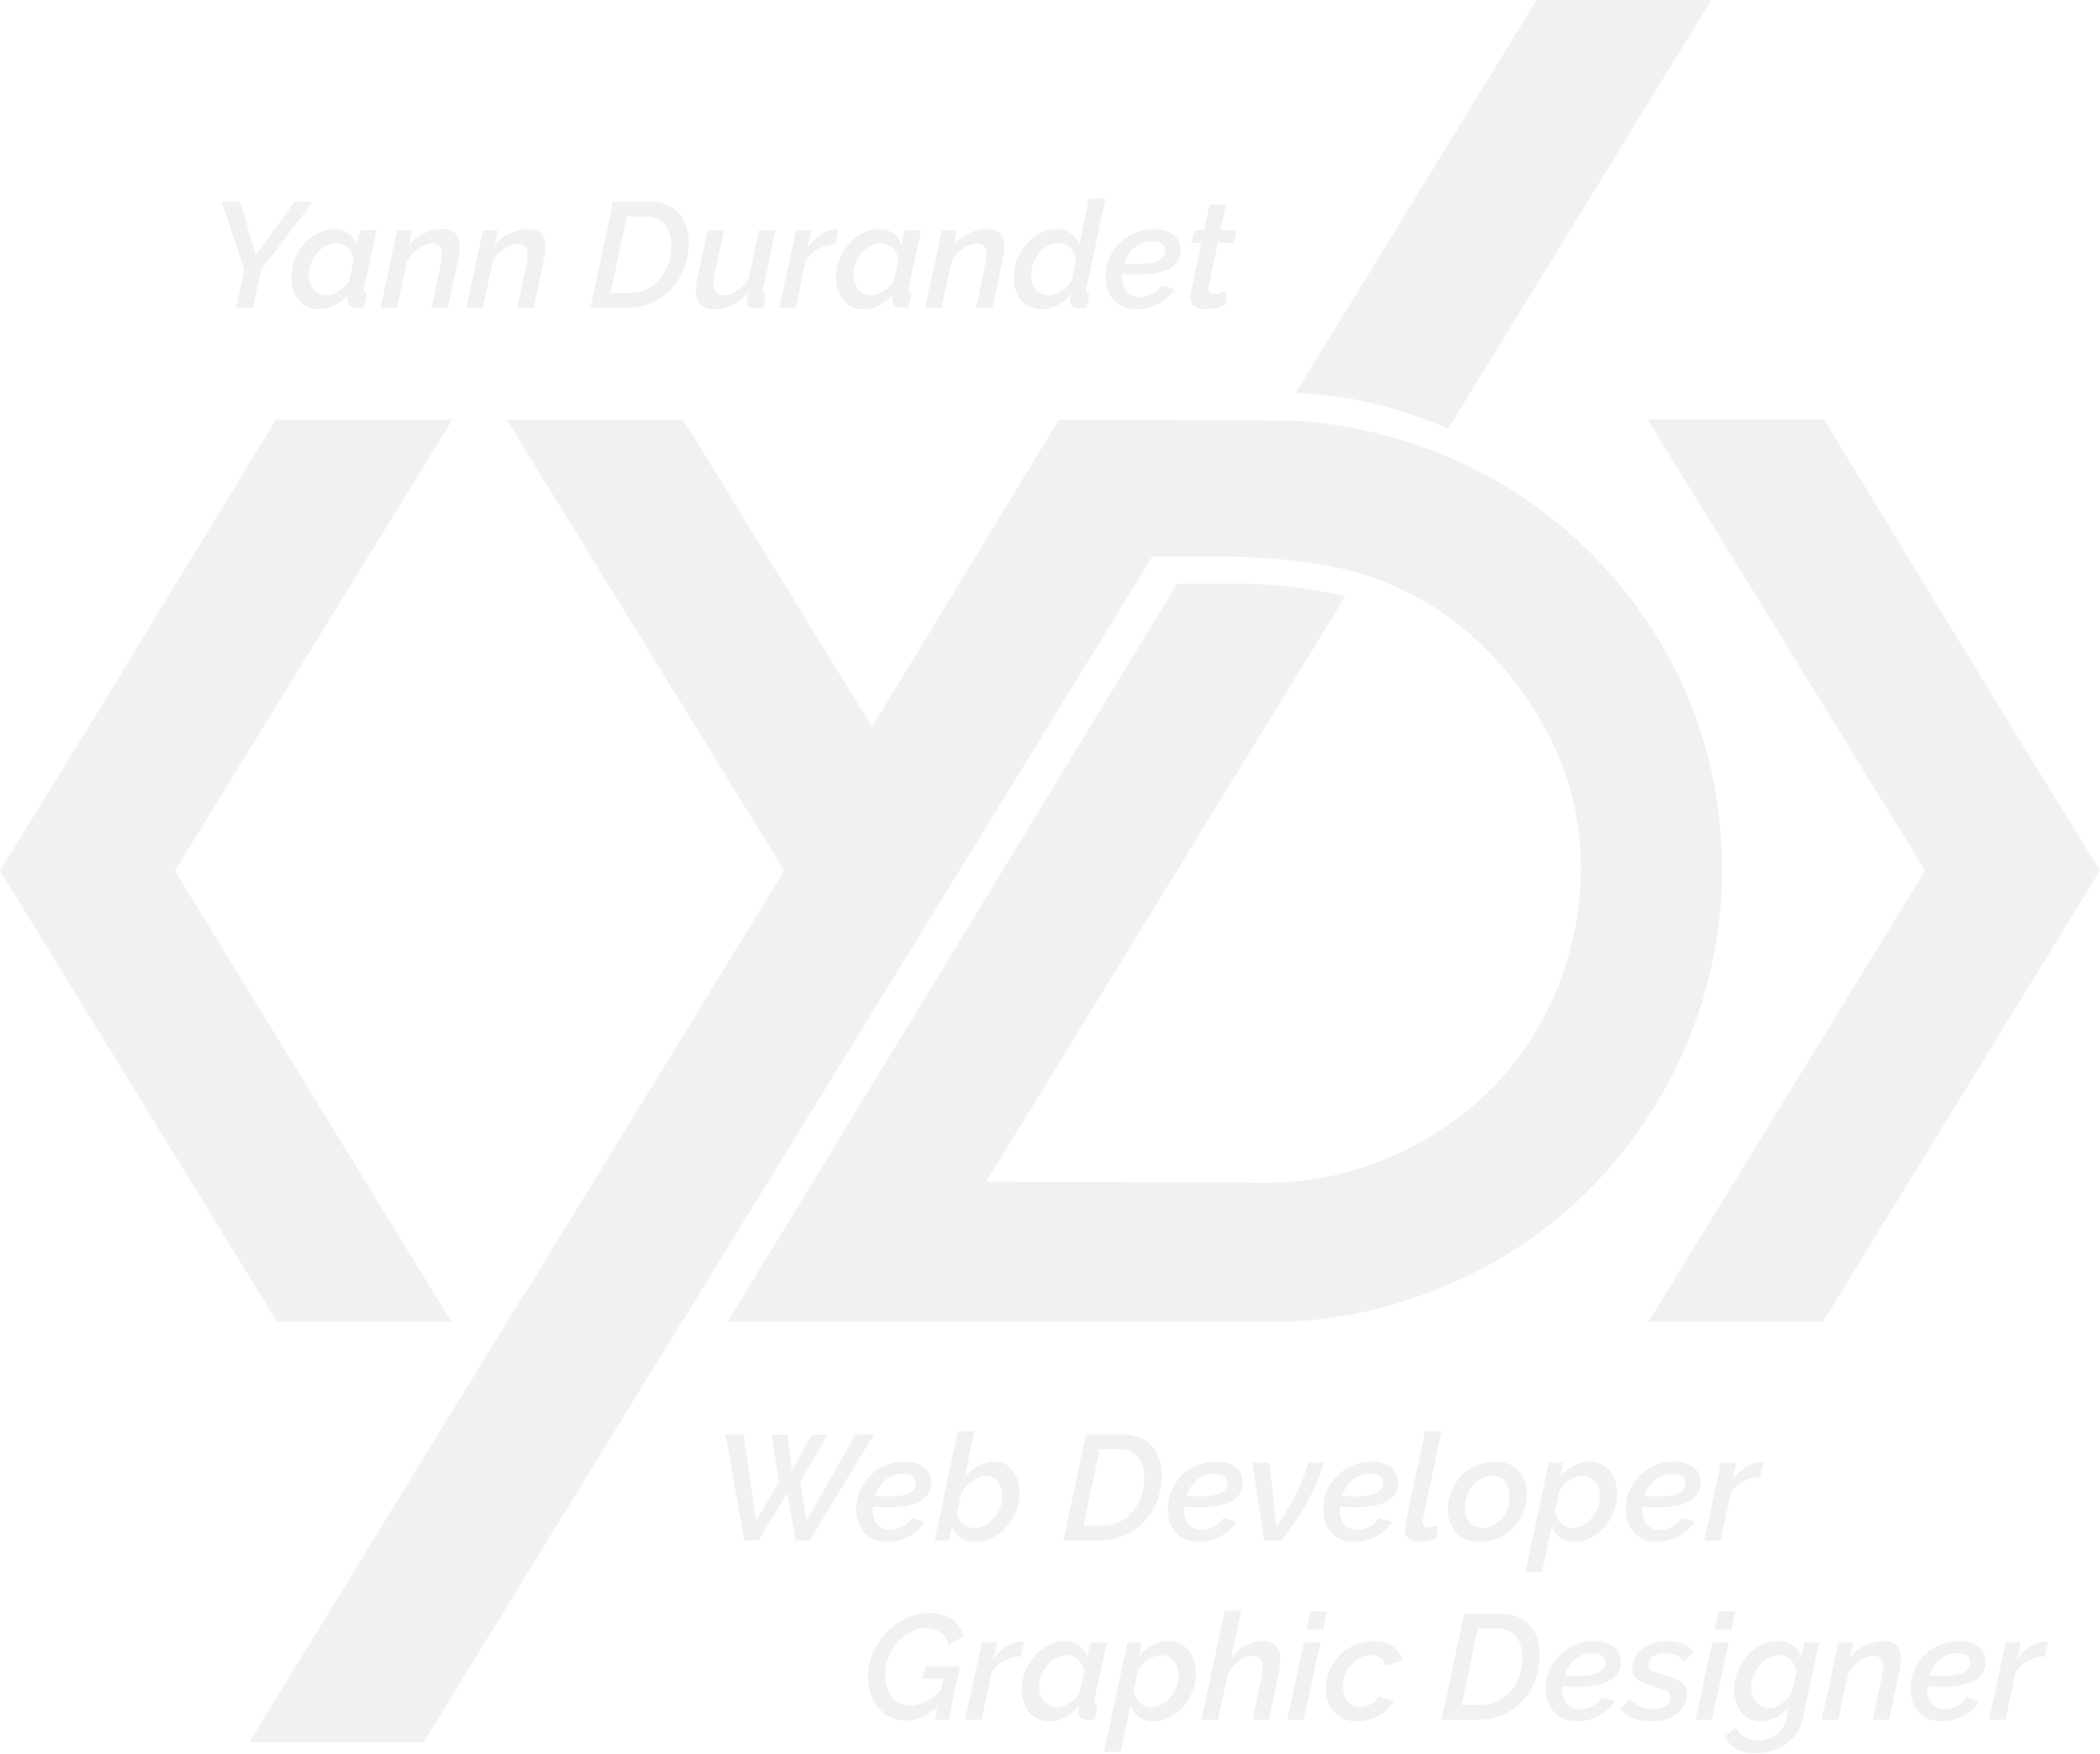
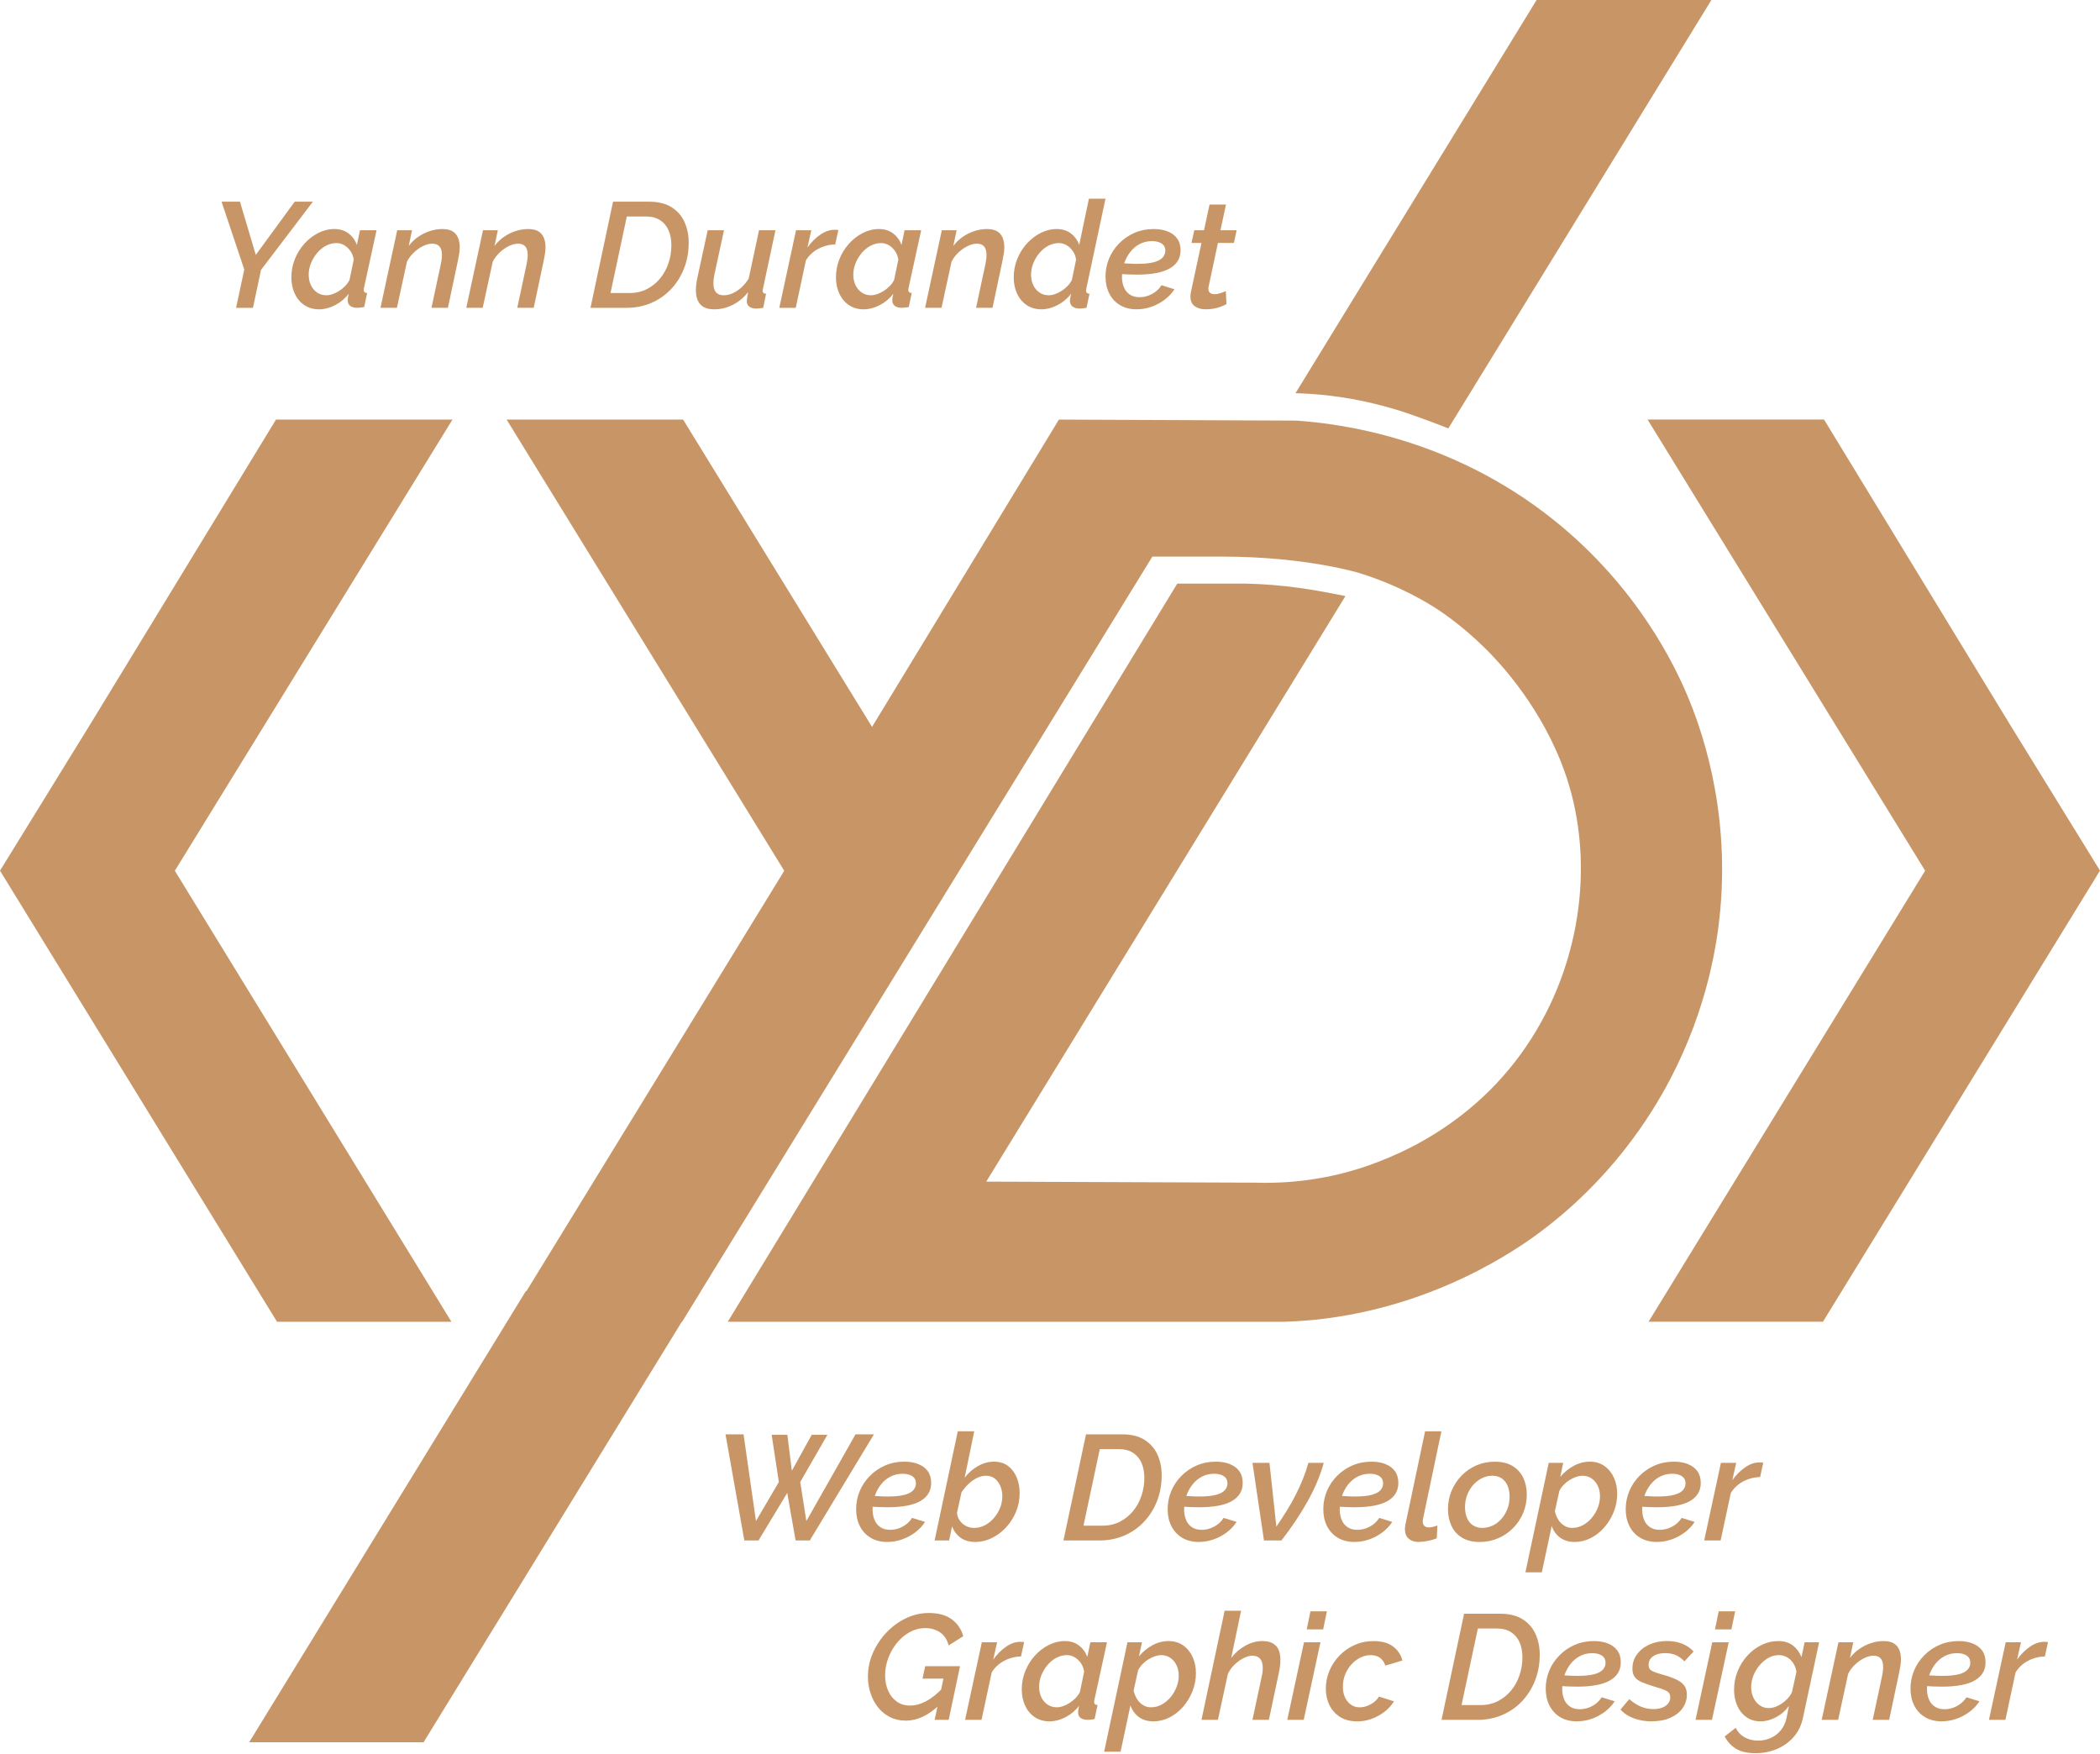
<svg xmlns="http://www.w3.org/2000/svg" id="Calque_1" data-name="Calque 1" viewBox="0 0 1011.41 844.34">
  <defs>
-     <style>
+     <style id="logoStyles">
      .cls-1 {
-         fill: #f1f1f1;
+         fill: #C89666;
      }

      .cls-2 {
-         fill: #f1f1f1;
+         fill: #C89666;
      }

      .cls-3 {
-         fill: #f1f1f1;
+         fill: #C89666;
      }
    </style>
  </defs>
  <path class="cls-3" d="m748.5,250.57c-49.7-39.84-102.86-46.51-124-48-38.17-.17-76.33-.33-114.5-.5-30,49.33-60,98.67-90,148-30.33-49.33-60.67-98.67-91-148h-85c44.57,72.43,89.14,144.86,133.71,217.29-44.4,72.4-88.8,144.8-133.21,217.21h84c75.5-122.83,151-245.67,226.5-368.5h6c2.33,0,4.67,0,7,0,1.67,0,3.33,0,5,0h16c40.52.03,66,8,66,8,19.89,6.24,33.38,14.79,37.5,17.5,3.48,2.29,14.81,10,27,23,6.45,6.88,26.42,29.42,36,61,13.08,43.11,4.37,95.07-26,134-30.62,39.25-72.26,50.96-85,54-16.24,3.87-30.27,4.32-40,4-43.17-.17-86.33-.33-129.5-.5,57.67-94,115.33-188,173-282-1.01-.21-2.78-.58-5-1-9.5-1.82-24.52-4.63-43-5t-2.73,0c-2.76,0-5.52,0-8.27,0-1.13,0-18.61,0-22,0-72.17,118.5-144.33,237-216.5,355.5,89.33,0,178.67,0,268,0,3.52-.11,8.73-.35,15-1,57.82-5.95,98.1-34.63,108-42,34.15-25.43,53.23-55.32,63-74,17.99-34.4,22.56-65.42,24-81,4.7-50.97-9.98-89.82-16-104-5.69-13.4-23.5-51.54-64-84Z" />
  <g>
    <path class="cls-1" d="m349.4,690.77h8.71l5.98,41.76,11.02-18.79-3.46-22.75h7.56l2.16,17.35,9.58-17.35h7.56l-13.1,22.75,2.95,18.79,23.69-41.76h8.86l-30.89,51.12h-6.84l-4.03-22.9-13.82,22.9h-6.84l-9.07-51.12Z" />
    <path class="cls-1" d="m427.38,742.61c-3.17,0-5.88-.69-8.14-2.07-2.26-1.38-3.97-3.26-5.15-5.64-1.18-2.38-1.76-5.06-1.76-8.06s.58-6,1.73-8.74,2.78-5.17,4.9-7.31c2.11-2.14,4.57-3.82,7.38-5.03,2.81-1.21,5.87-1.82,9.18-1.82,2.59,0,4.86.39,6.8,1.18,1.94.78,3.46,1.92,4.54,3.42,1.08,1.5,1.62,3.39,1.62,5.67,0,3.8-1.74,6.7-5.22,8.7-3.48,2-8.77,2.99-15.88,2.99-1.34,0-2.86-.04-4.54-.11-1.68-.07-3.58-.2-5.69-.4l1.08-5.11c1.92.1,3.62.19,5.11.29,1.49.1,2.88.14,4.18.14,3.41,0,6.1-.26,8.06-.78,1.97-.52,3.38-1.26,4.25-2.22.86-.97,1.3-2.06,1.3-3.28,0-1.08-.26-1.95-.79-2.61-.53-.66-1.27-1.16-2.23-1.52-.96-.35-2.11-.53-3.46-.53-2.11,0-4.06.46-5.83,1.39-1.78.92-3.3,2.2-4.57,3.84-1.27,1.63-2.26,3.47-2.95,5.51-.7,2.04-1.04,4.19-1.04,6.46,0,1.8.3,3.45.9,4.94.6,1.49,1.54,2.68,2.81,3.55,1.27.88,2.87,1.31,4.79,1.31,2.06,0,4.06-.51,5.98-1.55,1.92-1.03,3.43-2.44,4.54-4.21l6.26,1.94c-1.2,1.87-2.76,3.54-4.68,5-1.92,1.46-4.04,2.6-6.37,3.42-2.33.82-4.69,1.22-7.09,1.22Z" />
    <path class="cls-1" d="m469.71,742.61c-2.88,0-5.26-.69-7.13-2.07-1.87-1.38-3.22-3.19-4.03-5.42l-1.44,6.77h-6.98l11.16-52.56h7.92l-4.61,22.32c1.82-2.33,3.96-4.2,6.41-5.6,2.45-1.4,5.02-2.11,7.7-2.11s5.02.7,6.84,2.11c1.82,1.4,3.2,3.25,4.14,5.53.94,2.28,1.4,4.78,1.4,7.49,0,3.19-.59,6.19-1.76,9.02-1.18,2.83-2.78,5.34-4.82,7.53-2.04,2.19-4.33,3.9-6.88,5.14-2.54,1.24-5.18,1.85-7.92,1.85Zm-.43-6.77c1.73,0,3.4-.41,5-1.24,1.61-.83,3.05-1.96,4.32-3.41,1.27-1.44,2.28-3.08,3.02-4.9.74-1.82,1.12-3.73,1.12-5.71,0-1.75-.31-3.37-.94-4.86-.62-1.49-1.51-2.7-2.66-3.62-1.15-.92-2.59-1.38-4.32-1.38-1.44,0-2.89.37-4.36,1.1-1.46.73-2.82,1.7-4.07,2.9-1.25,1.2-2.35,2.54-3.31,4l-2.16,9.84c.1,1.37.53,2.61,1.3,3.71.77,1.11,1.76,1.98,2.99,2.62s2.58.96,4.07.96Z" />
    <path class="cls-1" d="m523.06,690.77h17.35c4.37,0,7.96.88,10.77,2.63,2.81,1.75,4.89,4.12,6.26,7.09,1.37,2.98,2.05,6.31,2.05,10.01,0,4.51-.76,8.68-2.27,12.49-1.51,3.82-3.61,7.14-6.3,9.97-2.69,2.83-5.86,5.03-9.51,6.59-3.65,1.56-7.61,2.34-11.88,2.34h-17.35l10.87-51.12Zm7.99,43.99c3.07,0,5.84-.64,8.32-1.91,2.47-1.27,4.58-2.98,6.34-5.11,1.75-2.13,3.1-4.58,4.03-7.34.94-2.76,1.4-5.65,1.4-8.68,0-2.74-.46-5.14-1.37-7.2-.91-2.06-2.28-3.68-4.11-4.86-1.82-1.18-4.08-1.76-6.77-1.76h-9.21l-7.85,36.86h9.22Z" />
    <path class="cls-1" d="m577.42,742.61c-3.17,0-5.88-.69-8.14-2.07-2.26-1.38-3.97-3.26-5.15-5.64-1.18-2.38-1.76-5.06-1.76-8.06s.58-6,1.73-8.74,2.78-5.17,4.9-7.31c2.11-2.14,4.57-3.82,7.38-5.03,2.81-1.21,5.87-1.82,9.18-1.82,2.59,0,4.86.39,6.8,1.18,1.94.78,3.46,1.92,4.54,3.42,1.08,1.5,1.62,3.39,1.62,5.67,0,3.8-1.74,6.7-5.22,8.7-3.48,2-8.77,2.99-15.88,2.99-1.34,0-2.86-.04-4.54-.11-1.68-.07-3.58-.2-5.69-.4l1.08-5.11c1.92.1,3.62.19,5.11.29,1.49.1,2.88.14,4.18.14,3.41,0,6.1-.26,8.06-.78,1.97-.52,3.38-1.26,4.25-2.22.86-.97,1.3-2.06,1.3-3.28,0-1.08-.26-1.95-.79-2.61-.53-.66-1.27-1.16-2.23-1.52-.96-.35-2.11-.53-3.46-.53-2.11,0-4.06.46-5.83,1.39-1.78.92-3.3,2.2-4.57,3.84-1.27,1.63-2.26,3.47-2.95,5.51-.7,2.04-1.04,4.19-1.04,6.46,0,1.8.3,3.45.9,4.94.6,1.49,1.54,2.68,2.81,3.55,1.27.88,2.87,1.31,4.79,1.31,2.06,0,4.06-.51,5.98-1.55,1.92-1.03,3.43-2.44,4.54-4.21l6.26,1.94c-1.2,1.87-2.76,3.54-4.68,5-1.92,1.46-4.04,2.6-6.37,3.42-2.33.82-4.69,1.22-7.09,1.22Z" />
    <path class="cls-1" d="m603.2,704.52h8.21l3.31,30.72c1.82-2.67,3.52-5.26,5.08-7.79,1.56-2.52,2.98-5.04,4.25-7.54,1.27-2.5,2.42-5.04,3.46-7.61,1.03-2.57,1.91-5.17,2.63-7.79h7.42c-1.73,6.19-4.34,12.41-7.85,18.65-3.5,6.24-7.68,12.48-12.53,18.72h-8.42l-5.54-37.37Z" />
    <path class="cls-1" d="m652.38,742.61c-3.17,0-5.88-.69-8.14-2.07-2.26-1.38-3.97-3.26-5.15-5.64-1.18-2.38-1.76-5.06-1.76-8.06s.58-6,1.73-8.74,2.78-5.17,4.9-7.31c2.11-2.14,4.57-3.82,7.38-5.03,2.81-1.21,5.87-1.82,9.18-1.82,2.59,0,4.86.39,6.8,1.18,1.94.78,3.46,1.92,4.54,3.42,1.08,1.5,1.62,3.39,1.62,5.67,0,3.8-1.74,6.7-5.22,8.7-3.48,2-8.77,2.99-15.88,2.99-1.34,0-2.86-.04-4.54-.11-1.68-.07-3.58-.2-5.69-.4l1.08-5.11c1.92.1,3.62.19,5.11.29,1.49.1,2.88.14,4.18.14,3.41,0,6.1-.26,8.06-.78,1.97-.52,3.38-1.26,4.25-2.22.86-.97,1.3-2.06,1.3-3.28,0-1.08-.26-1.95-.79-2.61-.53-.66-1.27-1.16-2.23-1.52-.96-.35-2.11-.53-3.46-.53-2.11,0-4.06.46-5.83,1.39-1.78.92-3.3,2.2-4.57,3.84-1.27,1.63-2.26,3.47-2.95,5.51-.7,2.04-1.04,4.19-1.04,6.46,0,1.8.3,3.45.9,4.94.6,1.49,1.54,2.68,2.81,3.55,1.27.88,2.87,1.31,4.79,1.31,2.06,0,4.06-.51,5.98-1.55,1.92-1.03,3.43-2.44,4.54-4.21l6.26,1.94c-1.2,1.87-2.76,3.54-4.68,5-1.92,1.46-4.04,2.6-6.37,3.42-2.33.82-4.69,1.22-7.09,1.22Z" />
    <path class="cls-1" d="m683.48,742.61c-2.16,0-3.84-.53-5.04-1.59s-1.8-2.58-1.8-4.55c0-.38.02-.79.07-1.23.05-.43.12-.84.22-1.23l9.43-44.69h7.85l-8.78,41.82c-.05.24-.1.48-.14.72-.05.24-.07.48-.07.72,0,2.02,1.03,3.03,3.1,3.03.53,0,1.16-.1,1.91-.29.74-.19,1.43-.41,2.05-.65l-.29,6.19c-1.2.48-2.6.89-4.21,1.22-1.61.33-3.04.5-4.28.5Z" />
    <path class="cls-1" d="m712.64,742.61c-3.46,0-6.32-.71-8.6-2.14-2.28-1.43-3.96-3.34-5.04-5.74-1.08-2.4-1.62-5.03-1.62-7.88,0-3.09.56-6.02,1.69-8.77,1.13-2.76,2.72-5.21,4.79-7.35,2.06-2.14,4.46-3.8,7.2-4.99,2.74-1.19,5.69-1.78,8.86-1.78,3.5,0,6.4.71,8.68,2.14,2.28,1.43,3.97,3.33,5.08,5.71,1.1,2.38,1.66,5.02,1.66,7.92,0,3.09-.56,6.02-1.69,8.77-1.13,2.76-2.72,5.2-4.79,7.31-2.06,2.12-4.48,3.78-7.24,4.99-2.76,1.21-5.75,1.82-8.96,1.82Zm1.3-6.77c1.68,0,3.31-.37,4.9-1.1s2.99-1.79,4.21-3.16c1.22-1.37,2.2-2.97,2.92-4.79.72-1.82,1.08-3.82,1.08-6,0-1.99-.31-3.73-.94-5.22-.62-1.49-1.56-2.67-2.81-3.55-1.25-.88-2.78-1.31-4.61-1.31-1.68,0-3.3.38-4.86,1.14-1.56.76-2.96,1.82-4.21,3.19-1.25,1.37-2.23,2.98-2.95,4.83-.72,1.84-1.08,3.83-1.08,5.96,0,1.94.31,3.67.94,5.18.62,1.51,1.57,2.7,2.84,3.55,1.27.85,2.79,1.28,4.57,1.28Z" />
    <path class="cls-1" d="m745.9,704.52h6.98l-1.44,6.77c1.87-2.23,4.04-4.02,6.52-5.35,2.47-1.33,5.05-2,7.74-2s5.09.7,7.06,2.11c1.97,1.4,3.48,3.27,4.54,5.6,1.06,2.33,1.58,4.92,1.58,7.78,0,3-.55,5.89-1.66,8.67s-2.6,5.27-4.5,7.45c-1.9,2.19-4.08,3.91-6.55,5.17-2.47,1.26-5.08,1.89-7.81,1.89s-5.18-.71-7.06-2.14-3.19-3.28-3.96-5.56l-4.75,22.32h-7.92l11.23-52.7Zm11.3,31.32c1.82,0,3.54-.44,5.15-1.31,1.61-.88,3.02-2.04,4.25-3.48,1.22-1.44,2.2-3.07,2.92-4.9.72-1.82,1.08-3.66,1.08-5.5s-.35-3.51-1.04-5c-.7-1.49-1.68-2.68-2.95-3.58-1.27-.9-2.77-1.35-4.5-1.35-.96,0-1.98.19-3.06.57-1.08.38-2.15.9-3.2,1.56-1.06.66-2,1.44-2.84,2.33-.84.9-1.5,1.84-1.98,2.83l-2.16,9.77c.33,1.51.88,2.87,1.62,4.07.74,1.2,1.7,2.17,2.88,2.9,1.17.73,2.46,1.1,3.85,1.1Z" />
    <path class="cls-1" d="m798.03,742.61c-3.17,0-5.88-.69-8.14-2.07-2.26-1.38-3.97-3.26-5.15-5.64-1.18-2.38-1.76-5.06-1.76-8.06s.58-6,1.73-8.74,2.78-5.17,4.9-7.31c2.11-2.14,4.57-3.82,7.38-5.03,2.81-1.21,5.87-1.82,9.18-1.82,2.59,0,4.86.39,6.8,1.18,1.94.78,3.46,1.92,4.54,3.42,1.08,1.5,1.62,3.39,1.62,5.67,0,3.8-1.74,6.7-5.22,8.7-3.48,2-8.77,2.99-15.88,2.99-1.34,0-2.86-.04-4.54-.11-1.68-.07-3.58-.2-5.69-.4l1.08-5.11c1.92.1,3.62.19,5.11.29,1.49.1,2.88.14,4.18.14,3.41,0,6.1-.26,8.06-.78,1.97-.52,3.38-1.26,4.25-2.22.86-.97,1.3-2.06,1.3-3.28,0-1.08-.26-1.95-.79-2.61-.53-.66-1.27-1.16-2.23-1.52-.96-.35-2.11-.53-3.46-.53-2.11,0-4.06.46-5.83,1.39-1.78.92-3.3,2.2-4.57,3.84-1.27,1.63-2.26,3.47-2.95,5.51-.7,2.04-1.04,4.19-1.04,6.46,0,1.8.3,3.45.9,4.94.6,1.49,1.54,2.68,2.81,3.55,1.27.88,2.87,1.31,4.79,1.31,2.06,0,4.06-.51,5.98-1.55,1.92-1.03,3.43-2.44,4.54-4.21l6.26,1.94c-1.2,1.87-2.76,3.54-4.68,5-1.92,1.46-4.04,2.6-6.37,3.42-2.33.82-4.69,1.22-7.09,1.22Z" />
    <path class="cls-1" d="m828.85,704.52h7.34l-1.87,8.36c1.82-2.57,3.89-4.64,6.19-6.22,2.3-1.57,4.58-2.36,6.84-2.36.48,0,.86.01,1.15.04.29.02.53.06.72.11l-1.51,6.91c-2.83.05-5.52.73-8.06,2.06-2.54,1.33-4.56,3.19-6.05,5.61l-4.9,22.86h-7.92l8.06-37.37Z" />
    <path class="cls-1" d="m436.09,828.65c-2.74,0-5.22-.56-7.45-1.69-2.23-1.13-4.13-2.66-5.69-4.61-1.56-1.94-2.77-4.2-3.64-6.77-.86-2.57-1.3-5.29-1.3-8.17,0-3.98.82-7.81,2.45-11.48,1.63-3.67,3.83-6.95,6.59-9.83,2.76-2.88,5.89-5.15,9.4-6.8,3.5-1.66,7.15-2.48,10.94-2.48,4.61,0,8.28,1.02,11.02,3.06,2.74,2.04,4.58,4.74,5.54,8.1l-7.06,4.46c-.72-2.78-2.09-4.87-4.1-6.26-2.02-1.39-4.42-2.09-7.2-2.09-2.59,0-5.05.64-7.38,1.91-2.33,1.27-4.38,2.99-6.16,5.15-1.78,2.16-3.18,4.6-4.21,7.31-1.03,2.71-1.55,5.48-1.55,8.32s.48,5.21,1.44,7.42c.96,2.21,2.34,3.96,4.14,5.26,1.8,1.3,3.92,1.94,6.37,1.94,2.59,0,5.21-.71,7.85-2.12,2.64-1.42,5.3-3.54,7.99-6.37l-1.66,8.21c-2.69,2.54-5.38,4.44-8.06,5.69-2.69,1.25-5.45,1.87-8.28,1.87Zm18.29-20.23h-10.08l1.3-5.98h16.78l-5.47,25.85h-6.77l4.25-19.87Z" />
    <path class="cls-1" d="m472.88,790.92h7.34l-1.87,8.36c1.82-2.57,3.89-4.64,6.19-6.22,2.3-1.57,4.58-2.36,6.84-2.36.48,0,.86.01,1.15.04.29.02.53.06.72.11l-1.51,6.91c-2.83.05-5.52.73-8.06,2.06-2.54,1.33-4.56,3.19-6.05,5.61l-4.9,22.86h-7.92l8.06-37.37Z" />
    <path class="cls-1" d="m505.5,829.01c-2.78,0-5.18-.69-7.2-2.07-2.02-1.38-3.55-3.23-4.61-5.56-1.06-2.33-1.58-4.92-1.58-7.78,0-3.04.55-5.96,1.66-8.74,1.1-2.78,2.63-5.25,4.57-7.42,1.94-2.16,4.16-3.89,6.66-5.17,2.5-1.28,5.11-1.93,7.85-1.93s5.04.74,6.91,2.21,3.17,3.31,3.89,5.49l1.51-7.13h7.99l-6.05,27.7c-.05.24-.08.44-.11.6-.02.17-.04.32-.04.46,0,.94.55,1.44,1.66,1.48l-1.44,6.77c-.67.1-1.27.18-1.8.25-.53.07-1.01.11-1.44.11-1.49,0-2.64-.3-3.46-.91-.82-.61-1.22-1.48-1.22-2.61,0-.22.01-.5.04-.81.02-.32.07-.68.14-1.08.07-.41.18-.86.32-1.35-1.87,2.38-4.09,4.22-6.66,5.53-2.57,1.31-5.1,1.96-7.6,1.96Zm3.46-6.77c.96,0,1.98-.19,3.06-.57,1.08-.38,2.14-.9,3.17-1.56,1.03-.66,1.98-1.44,2.84-2.33s1.56-1.86,2.09-2.9l2.02-9.77c-.19-1.51-.7-2.87-1.51-4.07-.82-1.2-1.81-2.16-2.99-2.87-1.18-.71-2.44-1.06-3.78-1.06-1.82,0-3.54.44-5.15,1.31-1.61.88-3.02,2.05-4.25,3.51-1.22,1.47-2.2,3.1-2.92,4.9-.72,1.8-1.08,3.62-1.08,5.46s.35,3.57,1.04,5.04c.7,1.47,1.68,2.65,2.95,3.55,1.27.9,2.77,1.35,4.5,1.35Z" />
    <path class="cls-1" d="m543.01,790.92h6.98l-1.44,6.77c1.87-2.23,4.04-4.02,6.52-5.35,2.47-1.33,5.05-2,7.74-2s5.09.7,7.06,2.11c1.97,1.4,3.48,3.27,4.54,5.6,1.06,2.33,1.58,4.92,1.58,7.78,0,3-.55,5.89-1.66,8.67s-2.6,5.27-4.5,7.45c-1.9,2.19-4.08,3.91-6.55,5.17-2.47,1.26-5.08,1.89-7.81,1.89s-5.18-.71-7.06-2.14-3.19-3.28-3.96-5.56l-4.75,22.32h-7.92l11.23-52.7Zm11.3,31.32c1.82,0,3.54-.44,5.15-1.31,1.61-.88,3.02-2.04,4.25-3.48,1.22-1.44,2.2-3.07,2.92-4.9.72-1.82,1.08-3.66,1.08-5.5s-.35-3.51-1.04-5c-.7-1.49-1.68-2.68-2.95-3.58-1.27-.9-2.77-1.35-4.5-1.35-.96,0-1.98.19-3.06.57-1.08.38-2.15.9-3.2,1.56-1.06.66-2,1.44-2.84,2.33-.84.9-1.5,1.84-1.98,2.83l-2.16,9.77c.33,1.51.88,2.87,1.62,4.07.74,1.2,1.7,2.17,2.88,2.9,1.17.73,2.46,1.1,3.85,1.1Z" />
    <path class="cls-1" d="m589.81,775.73h7.92l-4.75,22.75c1.92-2.52,4.21-4.5,6.88-5.96s5.36-2.18,8.1-2.18c2.16,0,3.89.39,5.18,1.18,1.3.79,2.21,1.86,2.74,3.21.53,1.36.79,2.91.79,4.67,0,.95-.06,1.94-.18,2.96-.12,1.02-.3,2.08-.54,3.17l-4.82,22.75h-7.92l4.46-20.85c.19-.81.32-1.55.4-2.24s.11-1.34.11-1.96c0-1.95-.43-3.4-1.3-4.38-.86-.97-2.09-1.46-3.67-1.46-1.3,0-2.7.38-4.21,1.13s-2.95,1.78-4.32,3.08c-1.37,1.3-2.46,2.79-3.28,4.49l-4.82,22.18h-7.92l11.16-52.56Z" />
    <path class="cls-1" d="m628.04,790.92h7.92l-8.06,37.37h-7.92l8.06-37.37Zm3.1-14.9h7.92l-1.8,8.71h-7.92l1.8-8.71Z" />
    <path class="cls-1" d="m653.6,829.01c-3.26,0-6.01-.71-8.24-2.14-2.23-1.43-3.92-3.33-5.08-5.71-1.15-2.38-1.73-5.02-1.73-7.92s.58-5.86,1.73-8.59c1.15-2.73,2.76-5.17,4.82-7.31,2.06-2.14,4.5-3.84,7.31-5.1,2.81-1.26,5.87-1.89,9.18-1.89,3.89,0,6.98.85,9.29,2.56,2.3,1.7,3.82,3.97,4.54,6.8l-8.21,2.45c-.53-1.63-1.38-2.88-2.56-3.74-1.18-.86-2.65-1.3-4.43-1.3s-3.4.39-5,1.17c-1.61.78-3.05,1.87-4.32,3.27-1.27,1.4-2.28,3-3.02,4.83-.75,1.82-1.12,3.8-1.12,5.93,0,1.94.33,3.64,1.01,5.11.67,1.47,1.62,2.64,2.84,3.51,1.22.88,2.63,1.31,4.21,1.31,1.2,0,2.41-.23,3.64-.68,1.22-.46,2.34-1.08,3.35-1.87,1.01-.79,1.78-1.67,2.3-2.63l7.27,2.3c-1.15,1.87-2.65,3.53-4.5,4.97-1.85,1.44-3.9,2.58-6.16,3.42-2.26.84-4.63,1.26-7.13,1.26Z" />
    <path class="cls-1" d="m705.15,777.17h17.35c4.37,0,7.96.88,10.76,2.63,2.81,1.75,4.9,4.12,6.26,7.09,1.37,2.98,2.05,6.31,2.05,10.01,0,4.51-.76,8.68-2.27,12.49-1.51,3.82-3.61,7.14-6.3,9.97-2.69,2.83-5.86,5.03-9.5,6.59-3.65,1.56-7.61,2.34-11.88,2.34h-17.35l10.87-51.12Zm7.99,43.99c3.07,0,5.84-.64,8.32-1.91,2.47-1.27,4.58-2.98,6.34-5.11,1.75-2.13,3.1-4.58,4.03-7.34.94-2.76,1.4-5.65,1.4-8.68,0-2.74-.46-5.14-1.37-7.2-.91-2.06-2.28-3.68-4.1-4.86-1.82-1.18-4.08-1.76-6.77-1.76h-9.22l-7.85,36.86h9.22Z" />
    <path class="cls-1" d="m759.51,829.01c-3.17,0-5.88-.69-8.14-2.07-2.26-1.38-3.97-3.26-5.15-5.64-1.18-2.38-1.76-5.06-1.76-8.06s.58-6,1.73-8.74,2.78-5.17,4.9-7.31c2.11-2.14,4.57-3.82,7.38-5.03,2.81-1.21,5.87-1.82,9.18-1.82,2.59,0,4.86.39,6.8,1.18,1.94.78,3.46,1.92,4.54,3.42,1.08,1.5,1.62,3.39,1.62,5.67,0,3.8-1.74,6.7-5.22,8.7-3.48,2-8.77,2.99-15.88,2.99-1.34,0-2.86-.04-4.54-.11-1.68-.07-3.58-.2-5.69-.4l1.08-5.11c1.92.1,3.62.19,5.11.29,1.49.1,2.88.14,4.18.14,3.41,0,6.1-.26,8.06-.78,1.97-.52,3.38-1.26,4.25-2.22.86-.97,1.3-2.06,1.3-3.28,0-1.08-.26-1.95-.79-2.61-.53-.66-1.27-1.16-2.23-1.52-.96-.35-2.11-.53-3.46-.53-2.11,0-4.06.46-5.83,1.39-1.78.92-3.3,2.2-4.57,3.84-1.27,1.63-2.26,3.47-2.95,5.51-.7,2.04-1.04,4.19-1.04,6.46,0,1.8.3,3.45.9,4.94.6,1.49,1.54,2.68,2.81,3.55,1.27.88,2.87,1.31,4.79,1.31,2.06,0,4.06-.51,5.98-1.55,1.92-1.03,3.43-2.44,4.54-4.21l6.26,1.94c-1.2,1.87-2.76,3.54-4.68,5-1.92,1.46-4.04,2.6-6.37,3.42-2.33.82-4.69,1.22-7.09,1.22Z" />
    <path class="cls-1" d="m795.44,829.01c-3.02,0-5.86-.48-8.5-1.44-2.64-.96-4.8-2.38-6.48-4.25l4.25-5.04c1.73,1.58,3.56,2.78,5.51,3.6,1.94.82,3.97,1.22,6.08,1.22,1.63,0,3.06-.24,4.28-.71,1.22-.47,2.17-1.13,2.84-1.98.67-.85,1.01-1.84,1.01-2.97,0-1.47-.62-2.52-1.87-3.14-1.25-.62-3.14-1.29-5.69-2-2.45-.76-4.46-1.47-6.05-2.14s-2.75-1.5-3.49-2.5c-.75-1-1.12-2.33-1.12-4,0-2.62.73-4.92,2.2-6.92,1.46-2,3.44-3.57,5.94-4.71,2.5-1.14,5.3-1.71,8.42-1.71,2.83,0,5.32.43,7.45,1.3,2.14.86,3.95,2.11,5.44,3.74l-4.39,4.75c-1.34-1.39-2.75-2.4-4.21-3.02-1.46-.62-3.11-.94-4.93-.94-1.58,0-2.99.21-4.21.64-1.22.42-2.18,1.06-2.88,1.92-.7.85-1.04,1.89-1.04,3.12s.48,2.2,1.44,2.77c.96.57,2.66,1.18,5.11,1.85,2.59.71,4.78,1.47,6.55,2.28,1.78.81,3.11,1.78,4,2.92.89,1.14,1.33,2.64,1.33,4.5,0,2.42-.7,4.61-2.09,6.56-1.39,1.95-3.36,3.48-5.9,4.6-2.54,1.12-5.54,1.68-9,1.68Z" />
    <path class="cls-1" d="m824.67,790.92h7.92l-8.06,37.37h-7.92l8.06-37.37Zm3.1-14.9h7.92l-1.8,8.71h-7.92l1.8-8.71Z" />
    <path class="cls-1" d="m845.55,844.34c-3.99,0-7.14-.72-9.47-2.16-2.33-1.44-4.14-3.41-5.44-5.9l5.33-4.18c.96,2.02,2.4,3.55,4.32,4.61,1.92,1.06,4.08,1.58,6.48,1.58,2.02,0,3.96-.39,5.83-1.18,1.87-.78,3.52-2,4.93-3.63,1.42-1.64,2.39-3.69,2.92-6.17l1.15-5.72c-1.68,2.32-3.77,4.14-6.26,5.45-2.5,1.31-4.97,1.96-7.42,1.96-2.69,0-4.99-.7-6.91-2.09-1.92-1.39-3.37-3.24-4.36-5.54-.98-2.3-1.48-4.82-1.48-7.56,0-3.12.56-6.08,1.69-8.89,1.13-2.81,2.68-5.3,4.64-7.49,1.97-2.18,4.25-3.91,6.84-5.18,2.59-1.27,5.3-1.91,8.14-1.91s5.23.72,7.06,2.15c1.82,1.43,3.19,3.29,4.1,5.58l1.51-7.15h6.98l-7.78,36.4c-.77,3.62-2.27,6.7-4.5,9.23-2.23,2.53-4.93,4.46-8.1,5.79-3.17,1.33-6.58,2-10.22,2Zm6.34-21.74c1.1,0,2.21-.21,3.31-.62,1.1-.42,2.16-.98,3.17-1.69s1.92-1.52,2.74-2.43c.82-.91,1.46-1.88,1.94-2.91l2.16-9.8c-.24-1.61-.77-3.02-1.58-4.23-.82-1.21-1.81-2.15-2.99-2.81-1.18-.66-2.46-1-3.85-1-1.87,0-3.6.46-5.18,1.37s-3,2.12-4.25,3.64c-1.25,1.51-2.22,3.17-2.92,4.97-.7,1.8-1.04,3.61-1.04,5.44s.36,3.56,1.08,5.08c.72,1.51,1.72,2.73,2.99,3.64,1.27.91,2.75,1.37,4.43,1.37Z" />
    <path class="cls-1" d="m885.44,790.92h7.13l-1.58,7.55c1.25-1.66,2.74-3.1,4.46-4.31,1.73-1.21,3.6-2.15,5.62-2.82,2.02-.67,4.05-1,6.12-1s3.77.38,4.97,1.14c1.2.76,2.06,1.79,2.59,3.1.53,1.31.79,2.79.79,4.46,0,1-.08,2.04-.25,3.14-.17,1.09-.37,2.21-.61,3.35l-4.82,22.75h-7.92l4.46-20.85c.19-.9.34-1.72.43-2.46.1-.74.14-1.44.14-2.1,0-1.9-.4-3.29-1.19-4.16-.79-.88-1.93-1.32-3.42-1.32-1.39,0-2.87.38-4.43,1.13s-3.04,1.78-4.43,3.08c-1.39,1.3-2.52,2.79-3.38,4.49l-4.82,22.18h-7.92l8.06-37.37Z" />
    <path class="cls-1" d="m935.19,829.01c-3.17,0-5.88-.69-8.14-2.07-2.26-1.38-3.97-3.26-5.15-5.64-1.18-2.38-1.76-5.06-1.76-8.06s.58-6,1.73-8.74,2.78-5.17,4.9-7.31c2.11-2.14,4.57-3.82,7.38-5.03,2.81-1.21,5.87-1.82,9.18-1.82,2.59,0,4.86.39,6.8,1.18,1.94.78,3.46,1.92,4.54,3.42,1.08,1.5,1.62,3.39,1.62,5.67,0,3.8-1.74,6.7-5.22,8.7-3.48,2-8.77,2.99-15.88,2.99-1.34,0-2.86-.04-4.54-.11-1.68-.07-3.58-.2-5.69-.4l1.08-5.11c1.92.1,3.62.19,5.11.29,1.49.1,2.88.14,4.18.14,3.41,0,6.1-.26,8.06-.78,1.97-.52,3.38-1.26,4.25-2.22.86-.97,1.3-2.06,1.3-3.28,0-1.08-.26-1.95-.79-2.61-.53-.66-1.27-1.16-2.23-1.52-.96-.35-2.11-.53-3.46-.53-2.11,0-4.06.46-5.83,1.39-1.78.92-3.3,2.2-4.57,3.84-1.27,1.63-2.26,3.47-2.95,5.51-.7,2.04-1.04,4.19-1.04,6.46,0,1.8.3,3.45.9,4.94.6,1.49,1.54,2.68,2.81,3.55,1.27.88,2.87,1.31,4.79,1.31,2.06,0,4.06-.51,5.98-1.55,1.92-1.03,3.43-2.44,4.54-4.21l6.26,1.94c-1.2,1.87-2.76,3.54-4.68,5-1.92,1.46-4.04,2.6-6.37,3.42-2.33.82-4.69,1.22-7.09,1.22Z" />
    <path class="cls-1" d="m966,790.92h7.34l-1.87,8.36c1.82-2.57,3.89-4.64,6.19-6.22,2.3-1.57,4.58-2.36,6.84-2.36.48,0,.86.01,1.15.04.29.02.53.06.72.11l-1.51,6.91c-2.83.05-5.52.73-8.06,2.06-2.54,1.33-4.56,3.19-6.05,5.61l-4.9,22.86h-7.92l8.06-37.37Z" />
  </g>
  <g>
    <path class="cls-1" d="m117.65,129.82l-10.94-32.69h8.86l7.63,25.63,18.72-25.63h8.78l-24.98,32.83-3.89,18.29h-8.14l3.96-18.43Z" />
    <path class="cls-1" d="m153.72,148.97c-2.78,0-5.18-.69-7.2-2.07-2.02-1.38-3.55-3.23-4.61-5.56-1.06-2.33-1.58-4.92-1.58-7.78,0-3.04.55-5.96,1.66-8.74,1.1-2.78,2.63-5.25,4.57-7.42,1.94-2.16,4.16-3.89,6.66-5.17,2.5-1.28,5.11-1.93,7.85-1.93s5.04.74,6.91,2.21,3.17,3.31,3.89,5.49l1.51-7.13h7.99l-6.05,27.7c-.05.24-.08.44-.11.6-.02.17-.04.32-.04.46,0,.94.55,1.44,1.66,1.48l-1.44,6.77c-.67.1-1.27.18-1.8.25-.53.07-1.01.11-1.44.11-1.49,0-2.64-.3-3.46-.91-.82-.61-1.22-1.48-1.22-2.61,0-.22.01-.5.04-.81.02-.32.07-.68.14-1.08.07-.41.18-.86.32-1.35-1.87,2.38-4.09,4.22-6.66,5.53-2.57,1.31-5.1,1.96-7.6,1.96Zm3.46-6.77c.96,0,1.98-.19,3.06-.57,1.08-.38,2.14-.9,3.17-1.56,1.03-.66,1.98-1.44,2.84-2.33.86-.9,1.56-1.86,2.09-2.9l2.02-9.77c-.19-1.51-.7-2.87-1.51-4.07-.82-1.2-1.81-2.16-2.99-2.87-1.18-.71-2.44-1.06-3.78-1.06-1.82,0-3.54.44-5.15,1.31-1.61.88-3.02,2.05-4.25,3.51-1.22,1.47-2.2,3.1-2.92,4.9-.72,1.8-1.08,3.62-1.08,5.46s.35,3.57,1.04,5.04c.7,1.47,1.68,2.65,2.95,3.55,1.27.9,2.77,1.35,4.5,1.35Z" />
    <path class="cls-1" d="m191.31,110.88h7.13l-1.58,7.55c1.25-1.66,2.74-3.1,4.46-4.31,1.73-1.21,3.6-2.15,5.62-2.82s4.06-1,6.12-1,3.77.38,4.97,1.14c1.2.76,2.06,1.79,2.59,3.1.53,1.31.79,2.79.79,4.46,0,1-.08,2.04-.25,3.14-.17,1.09-.37,2.21-.61,3.35l-4.82,22.75h-7.92l4.46-20.85c.19-.9.33-1.72.43-2.46.1-.74.14-1.44.14-2.1,0-1.9-.4-3.29-1.19-4.16-.79-.88-1.93-1.32-3.42-1.32-1.39,0-2.87.38-4.43,1.13-1.56.75-3.04,1.78-4.43,3.08-1.39,1.3-2.52,2.79-3.38,4.49l-4.82,22.18h-7.92l8.06-37.37Z" />
    <path class="cls-1" d="m232.63,110.88h7.13l-1.58,7.55c1.25-1.66,2.74-3.1,4.46-4.31,1.73-1.21,3.6-2.15,5.62-2.82s4.06-1,6.12-1,3.77.38,4.97,1.14c1.2.76,2.06,1.79,2.59,3.1.53,1.31.79,2.79.79,4.46,0,1-.08,2.04-.25,3.14-.17,1.09-.37,2.21-.61,3.35l-4.82,22.75h-7.92l4.46-20.85c.19-.9.33-1.72.43-2.46.1-.74.14-1.44.14-2.1,0-1.9-.4-3.29-1.19-4.16-.79-.88-1.93-1.32-3.42-1.32-1.39,0-2.87.38-4.43,1.13-1.56.75-3.04,1.78-4.43,3.08-1.39,1.3-2.52,2.79-3.38,4.49l-4.82,22.18h-7.92l8.06-37.37Z" />
    <path class="cls-1" d="m295.27,97.13h17.35c4.37,0,7.96.88,10.76,2.63,2.81,1.75,4.9,4.12,6.26,7.09,1.37,2.98,2.05,6.31,2.05,10.01,0,4.51-.76,8.68-2.27,12.49-1.51,3.82-3.61,7.14-6.3,9.97-2.69,2.83-5.86,5.03-9.5,6.59-3.65,1.56-7.61,2.34-11.88,2.34h-17.35l10.87-51.12Zm7.99,43.99c3.07,0,5.84-.64,8.32-1.91,2.47-1.27,4.58-2.98,6.34-5.11,1.75-2.13,3.1-4.58,4.03-7.34.94-2.76,1.4-5.65,1.4-8.68,0-2.74-.46-5.14-1.37-7.2-.91-2.06-2.28-3.68-4.1-4.86-1.82-1.18-4.08-1.76-6.77-1.76h-9.22l-7.85,36.86h9.22Z" />
    <path class="cls-1" d="m343.94,148.97c-5.86,0-8.78-3.1-8.78-9.29,0-.86.06-1.77.18-2.75.12-.98.3-2.04.54-3.18l4.97-22.87h7.85l-4.61,21.26c-.34,1.62-.5,3.04-.5,4.28,0,3.85,1.66,5.78,4.97,5.78,1.39,0,2.8-.31,4.21-.92,1.42-.62,2.81-1.53,4.18-2.73,1.37-1.21,2.58-2.66,3.64-4.37l4.97-23.3h7.92l-5.98,28.03c-.05.24-.1.44-.14.61-.05.17-.07.32-.07.46,0,.95.55,1.45,1.66,1.5l-1.37,6.77c-.72.1-1.34.18-1.87.25-.53.07-1.01.11-1.44.11-1.44,0-2.57-.31-3.38-.93-.82-.62-1.22-1.5-1.22-2.64,0-.24.02-.54.07-.89.05-.36.12-.81.22-1.36.1-.55.22-1.25.36-2.11-2.16,2.72-4.66,4.78-7.49,6.18-2.83,1.41-5.78,2.11-8.86,2.11Z" />
    <path class="cls-1" d="m383.4,110.88h7.34l-1.87,8.36c1.82-2.57,3.89-4.64,6.19-6.22,2.3-1.57,4.58-2.36,6.84-2.36.48,0,.86.01,1.15.04.29.02.53.06.72.11l-1.51,6.91c-2.83.05-5.52.73-8.06,2.06-2.54,1.33-4.56,3.19-6.05,5.61l-4.9,22.86h-7.92l8.06-37.37Z" />
    <path class="cls-1" d="m416.01,148.97c-2.78,0-5.18-.69-7.2-2.07-2.02-1.38-3.55-3.23-4.61-5.56-1.06-2.33-1.58-4.92-1.58-7.78,0-3.04.55-5.96,1.66-8.74,1.1-2.78,2.63-5.25,4.57-7.42,1.94-2.16,4.16-3.89,6.66-5.17,2.5-1.28,5.11-1.93,7.85-1.93s5.04.74,6.91,2.21,3.17,3.31,3.89,5.49l1.51-7.13h7.99l-6.05,27.7c-.05.24-.08.44-.11.6-.02.17-.04.32-.04.46,0,.94.55,1.44,1.66,1.48l-1.44,6.77c-.67.1-1.27.18-1.8.25-.53.07-1.01.11-1.44.11-1.49,0-2.64-.3-3.46-.91-.82-.61-1.22-1.48-1.22-2.61,0-.22.01-.5.04-.81.02-.32.07-.68.14-1.08.07-.41.18-.86.32-1.35-1.87,2.38-4.09,4.22-6.66,5.53-2.57,1.31-5.1,1.96-7.6,1.96Zm3.46-6.77c.96,0,1.98-.19,3.06-.57,1.08-.38,2.13-.9,3.17-1.56,1.03-.66,1.98-1.44,2.84-2.33s1.56-1.86,2.09-2.9l2.02-9.77c-.19-1.51-.7-2.87-1.51-4.07-.82-1.2-1.81-2.16-2.99-2.87-1.18-.71-2.44-1.06-3.78-1.06-1.83,0-3.54.44-5.15,1.31-1.61.88-3.02,2.05-4.25,3.51-1.22,1.47-2.2,3.1-2.92,4.9s-1.08,3.62-1.08,5.46.35,3.57,1.04,5.04c.7,1.47,1.68,2.65,2.95,3.55,1.27.9,2.77,1.35,4.5,1.35Z" />
    <path class="cls-1" d="m453.6,110.88h7.13l-1.58,7.55c1.25-1.66,2.74-3.1,4.46-4.31,1.73-1.21,3.6-2.15,5.62-2.82,2.02-.67,4.05-1,6.12-1s3.77.38,4.97,1.14c1.2.76,2.06,1.79,2.59,3.1.53,1.31.79,2.79.79,4.46,0,1-.08,2.04-.25,3.14-.17,1.09-.37,2.21-.61,3.35l-4.82,22.75h-7.92l4.46-20.85c.19-.9.34-1.72.43-2.46.1-.74.14-1.44.14-2.1,0-1.9-.4-3.29-1.19-4.16-.79-.88-1.93-1.32-3.42-1.32-1.39,0-2.87.38-4.43,1.13s-3.04,1.78-4.43,3.08c-1.39,1.3-2.52,2.79-3.38,4.49l-4.82,22.18h-7.92l8.06-37.37Z" />
    <path class="cls-1" d="m501.62,148.97c-2.78,0-5.18-.69-7.2-2.07-2.02-1.38-3.55-3.23-4.61-5.56-1.06-2.33-1.58-4.92-1.58-7.78,0-3.04.55-5.96,1.66-8.74,1.1-2.78,2.63-5.25,4.57-7.42,1.94-2.16,4.16-3.89,6.66-5.17,2.5-1.28,5.11-1.93,7.85-1.93s5.04.74,6.91,2.21,3.17,3.31,3.89,5.49l4.68-22.32h7.99l-9.22,43.2c-.05.24-.08.44-.11.61-.02.17-.04.32-.04.47,0,.96.55,1.46,1.66,1.51l-1.44,6.77c-.67.1-1.27.18-1.8.25-.53.07-1.01.11-1.44.11-1.49,0-2.65-.32-3.49-.96-.84-.64-1.26-1.53-1.26-2.67,0-.24.02-.51.07-.82.05-.31.11-.69.18-1.14.07-.45.18-.96.32-1.53-1.87,2.38-4.09,4.22-6.66,5.53-2.57,1.31-5.1,1.96-7.6,1.96Zm3.46-6.77c.96,0,1.98-.19,3.06-.57,1.08-.38,2.13-.9,3.17-1.56,1.03-.66,1.98-1.44,2.84-2.33s1.56-1.86,2.09-2.9l2.02-9.77c-.19-1.51-.7-2.87-1.51-4.07-.82-1.2-1.81-2.16-2.99-2.87-1.18-.71-2.44-1.06-3.78-1.06-1.83,0-3.54.44-5.15,1.31-1.61.88-3.02,2.05-4.25,3.51-1.22,1.47-2.2,3.1-2.92,4.9s-1.08,3.62-1.08,5.46.35,3.57,1.04,5.04c.7,1.47,1.68,2.65,2.95,3.55,1.27.9,2.77,1.35,4.5,1.35Z" />
    <path class="cls-1" d="m547.49,148.97c-3.17,0-5.88-.69-8.14-2.07-2.26-1.38-3.97-3.26-5.15-5.64-1.18-2.38-1.76-5.06-1.76-8.06s.58-6,1.73-8.74,2.78-5.17,4.9-7.31c2.11-2.14,4.57-3.82,7.38-5.03,2.81-1.21,5.87-1.82,9.18-1.82,2.59,0,4.86.39,6.8,1.18,1.94.78,3.46,1.92,4.54,3.42,1.08,1.5,1.62,3.39,1.62,5.67,0,3.8-1.74,6.7-5.22,8.7-3.48,2-8.77,2.99-15.88,2.99-1.34,0-2.86-.04-4.54-.11-1.68-.07-3.58-.2-5.69-.4l1.08-5.11c1.92.1,3.62.19,5.11.29,1.49.1,2.88.14,4.18.14,3.41,0,6.1-.26,8.06-.78,1.97-.52,3.38-1.26,4.25-2.22.86-.97,1.3-2.06,1.3-3.28,0-1.08-.26-1.95-.79-2.61-.53-.66-1.27-1.16-2.23-1.52-.96-.35-2.11-.53-3.46-.53-2.11,0-4.06.46-5.83,1.39-1.78.92-3.3,2.2-4.57,3.84-1.27,1.63-2.26,3.47-2.95,5.51-.7,2.04-1.04,4.19-1.04,6.46,0,1.8.3,3.45.9,4.94.6,1.49,1.54,2.68,2.81,3.55,1.27.88,2.87,1.31,4.79,1.31,2.06,0,4.06-.51,5.98-1.55,1.92-1.03,3.43-2.44,4.54-4.21l6.26,1.94c-1.2,1.87-2.76,3.54-4.68,5-1.92,1.46-4.04,2.6-6.37,3.42-2.33.82-4.69,1.22-7.09,1.22Z" />
    <path class="cls-1" d="m573.33,142.8c0-.38.02-.76.07-1.15.05-.38.12-.79.22-1.22l5.04-23.44h-4.82l1.37-6.12h4.68l2.66-12.38h7.92l-2.66,12.38h7.78l-1.3,6.12h-7.7l-4.46,20.9c-.05.19-.08.37-.11.54s-.04.35-.04.54c0,.96.28,1.65.83,2.08s1.26.64,2.12.64c.72,0,1.43-.1,2.12-.29.7-.19,1.33-.4,1.91-.61s1.06-.42,1.44-.61l.29,6.26c-.72.43-1.62.85-2.7,1.26-1.08.41-2.24.72-3.49.94-1.25.22-2.54.32-3.89.32-2.06,0-3.79-.49-5.18-1.47-1.39-.98-2.09-2.54-2.09-4.7Z" />
  </g>
  <polygon class="cls-2" points="133.42 636.57 217.42 636.57 84.21 419.36 217.92 202.07 132.92 202.07 43.92 348.07 0 419.32 133.42 636.57" />
  <polygon class="cls-1" points="877.99 636.53 793.99 636.53 927.19 419.33 793.49 202.03 878.49 202.03 967.49 348.03 1011.41 419.28 877.99 636.53" />
  <polygon class="cls-3" points="204.01 839.07 120.01 839.07 253.22 621.86 337.4 621.86 204.01 839.07" />
  <path class="cls-3" d="m697.56,206.33c-3.1-1.24-7.3-2.87-12.33-4.69-4.72-1.7-8.11-2.93-12.77-4.34-7.78-2.36-14.03-3.72-17.11-4.34-6.18-1.26-11.18-1.94-14.04-2.3-6.39-.79-12.23-1.16-17.37-1.3,38.71-63.12,77.42-126.25,116.13-189.37h84.19c-42.24,68.78-84.47,137.55-126.71,206.33Z" />
</svg>
